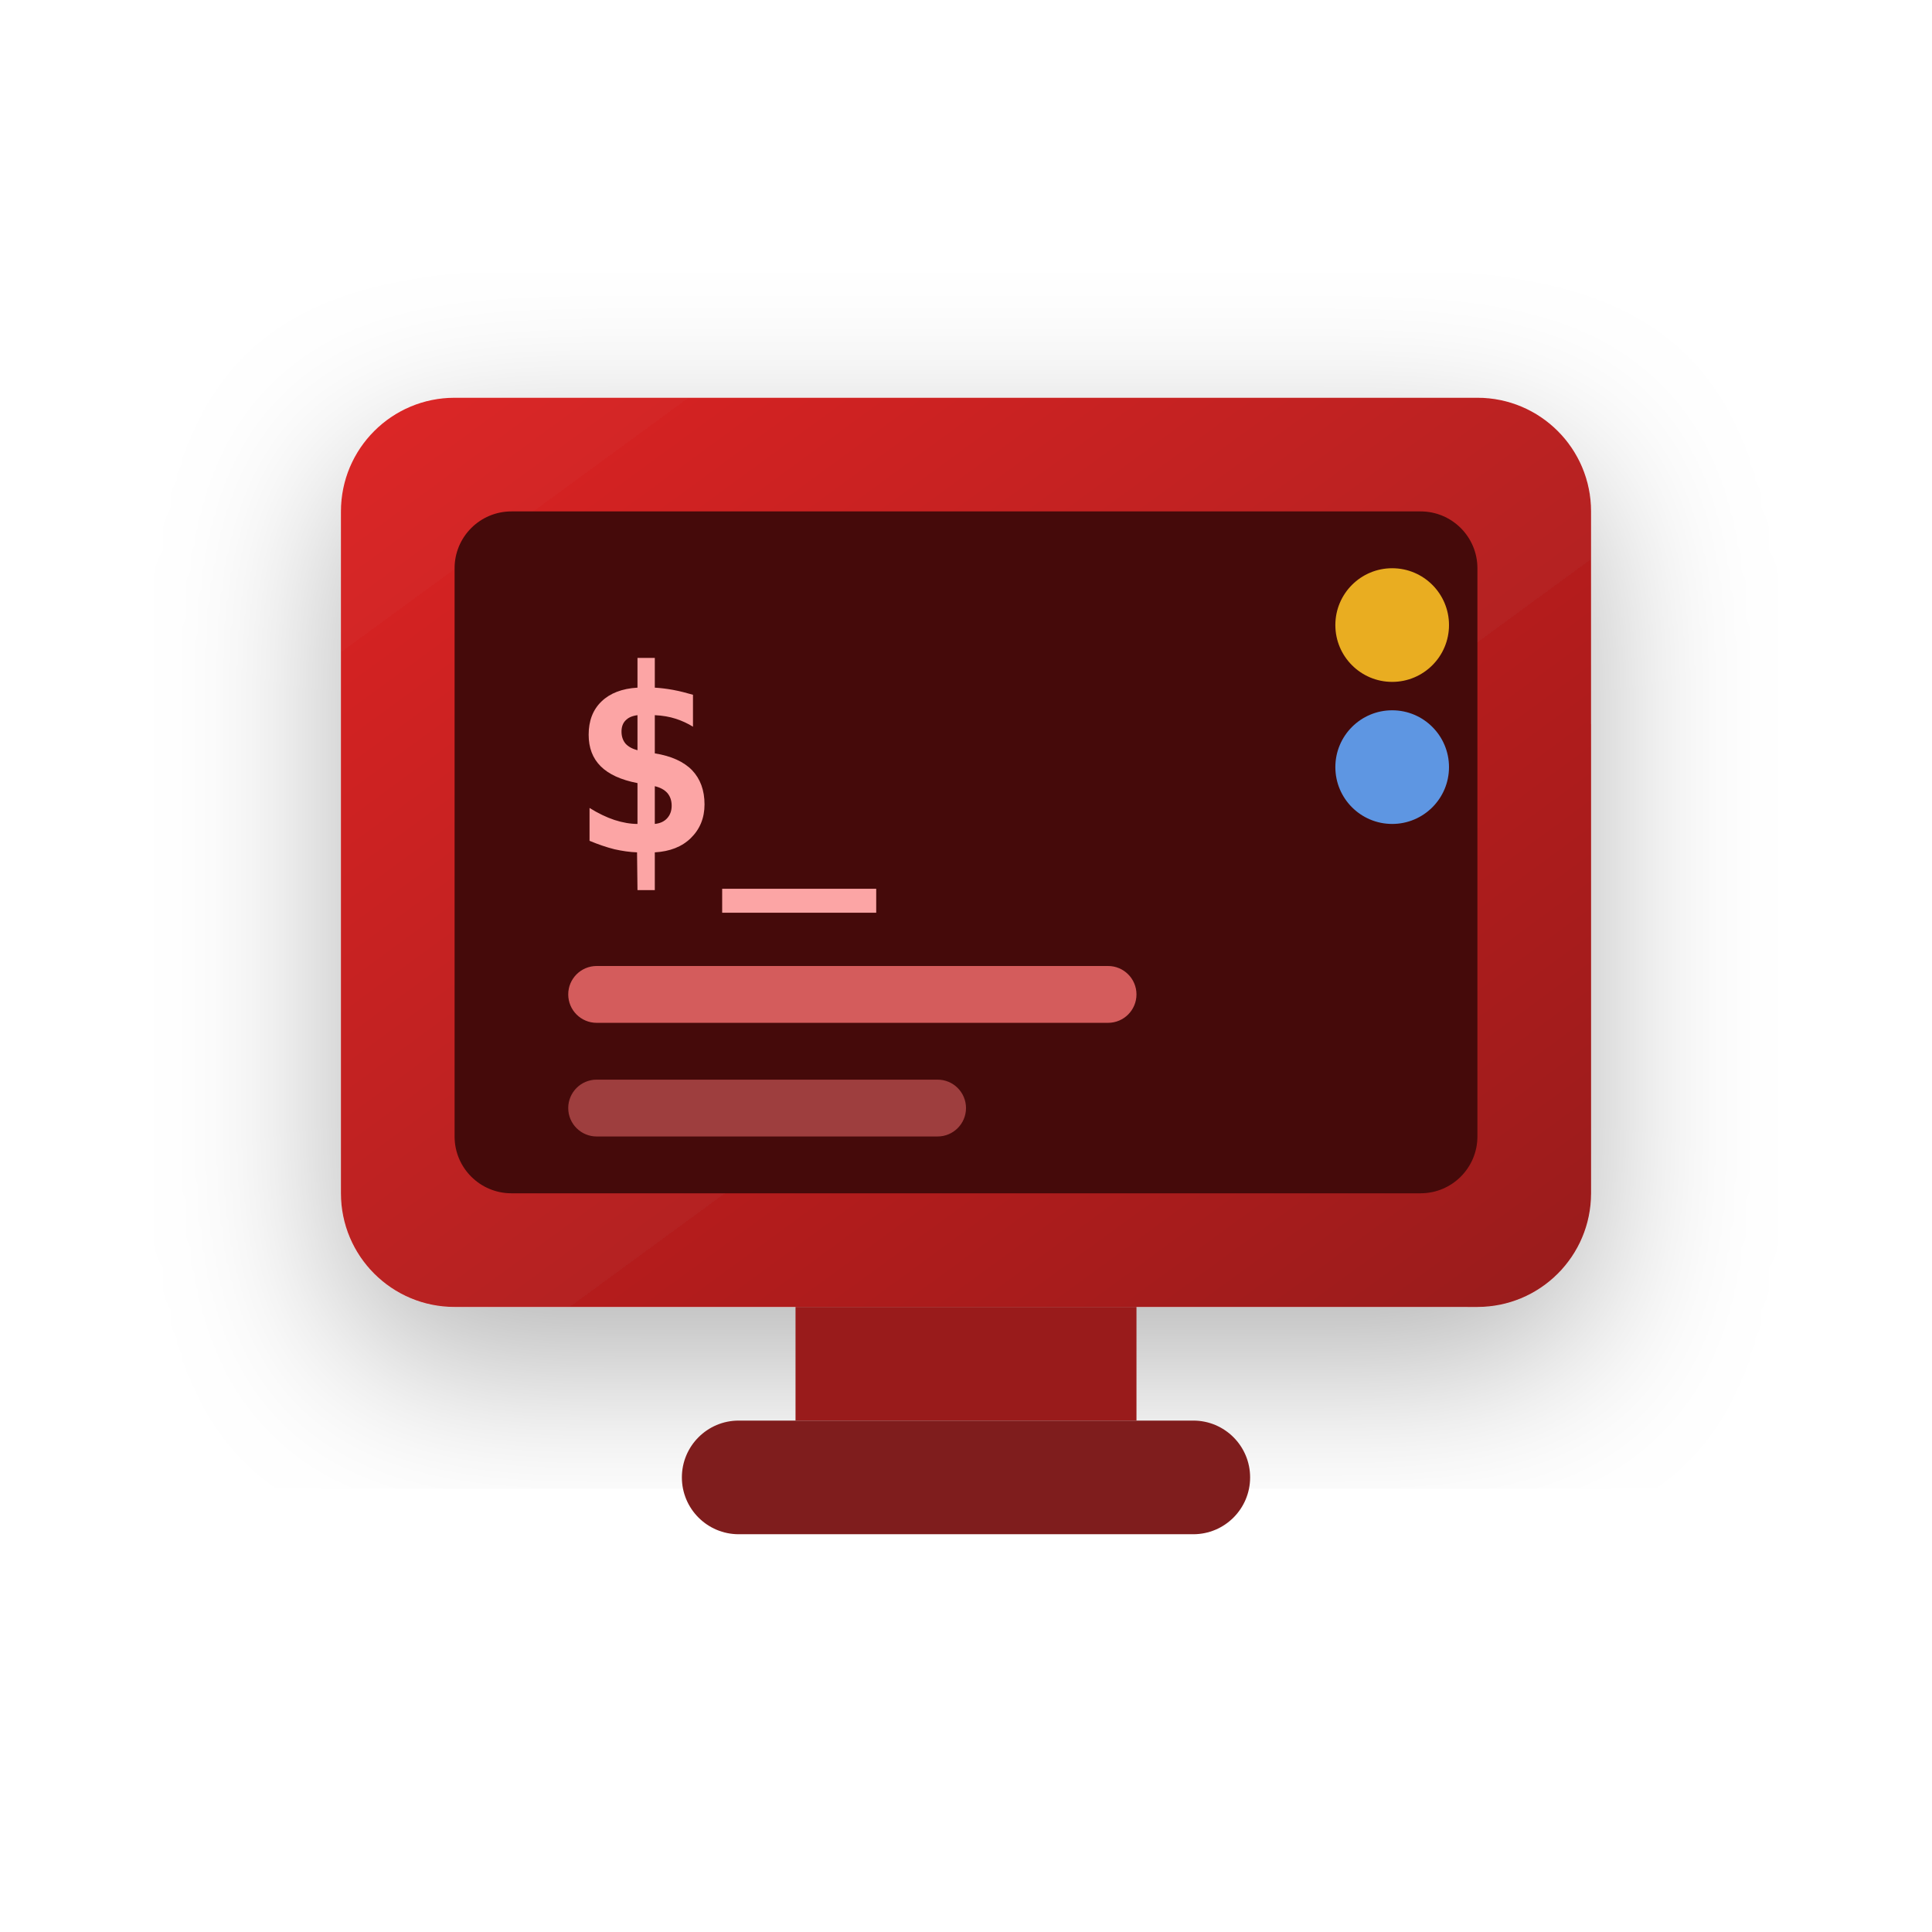
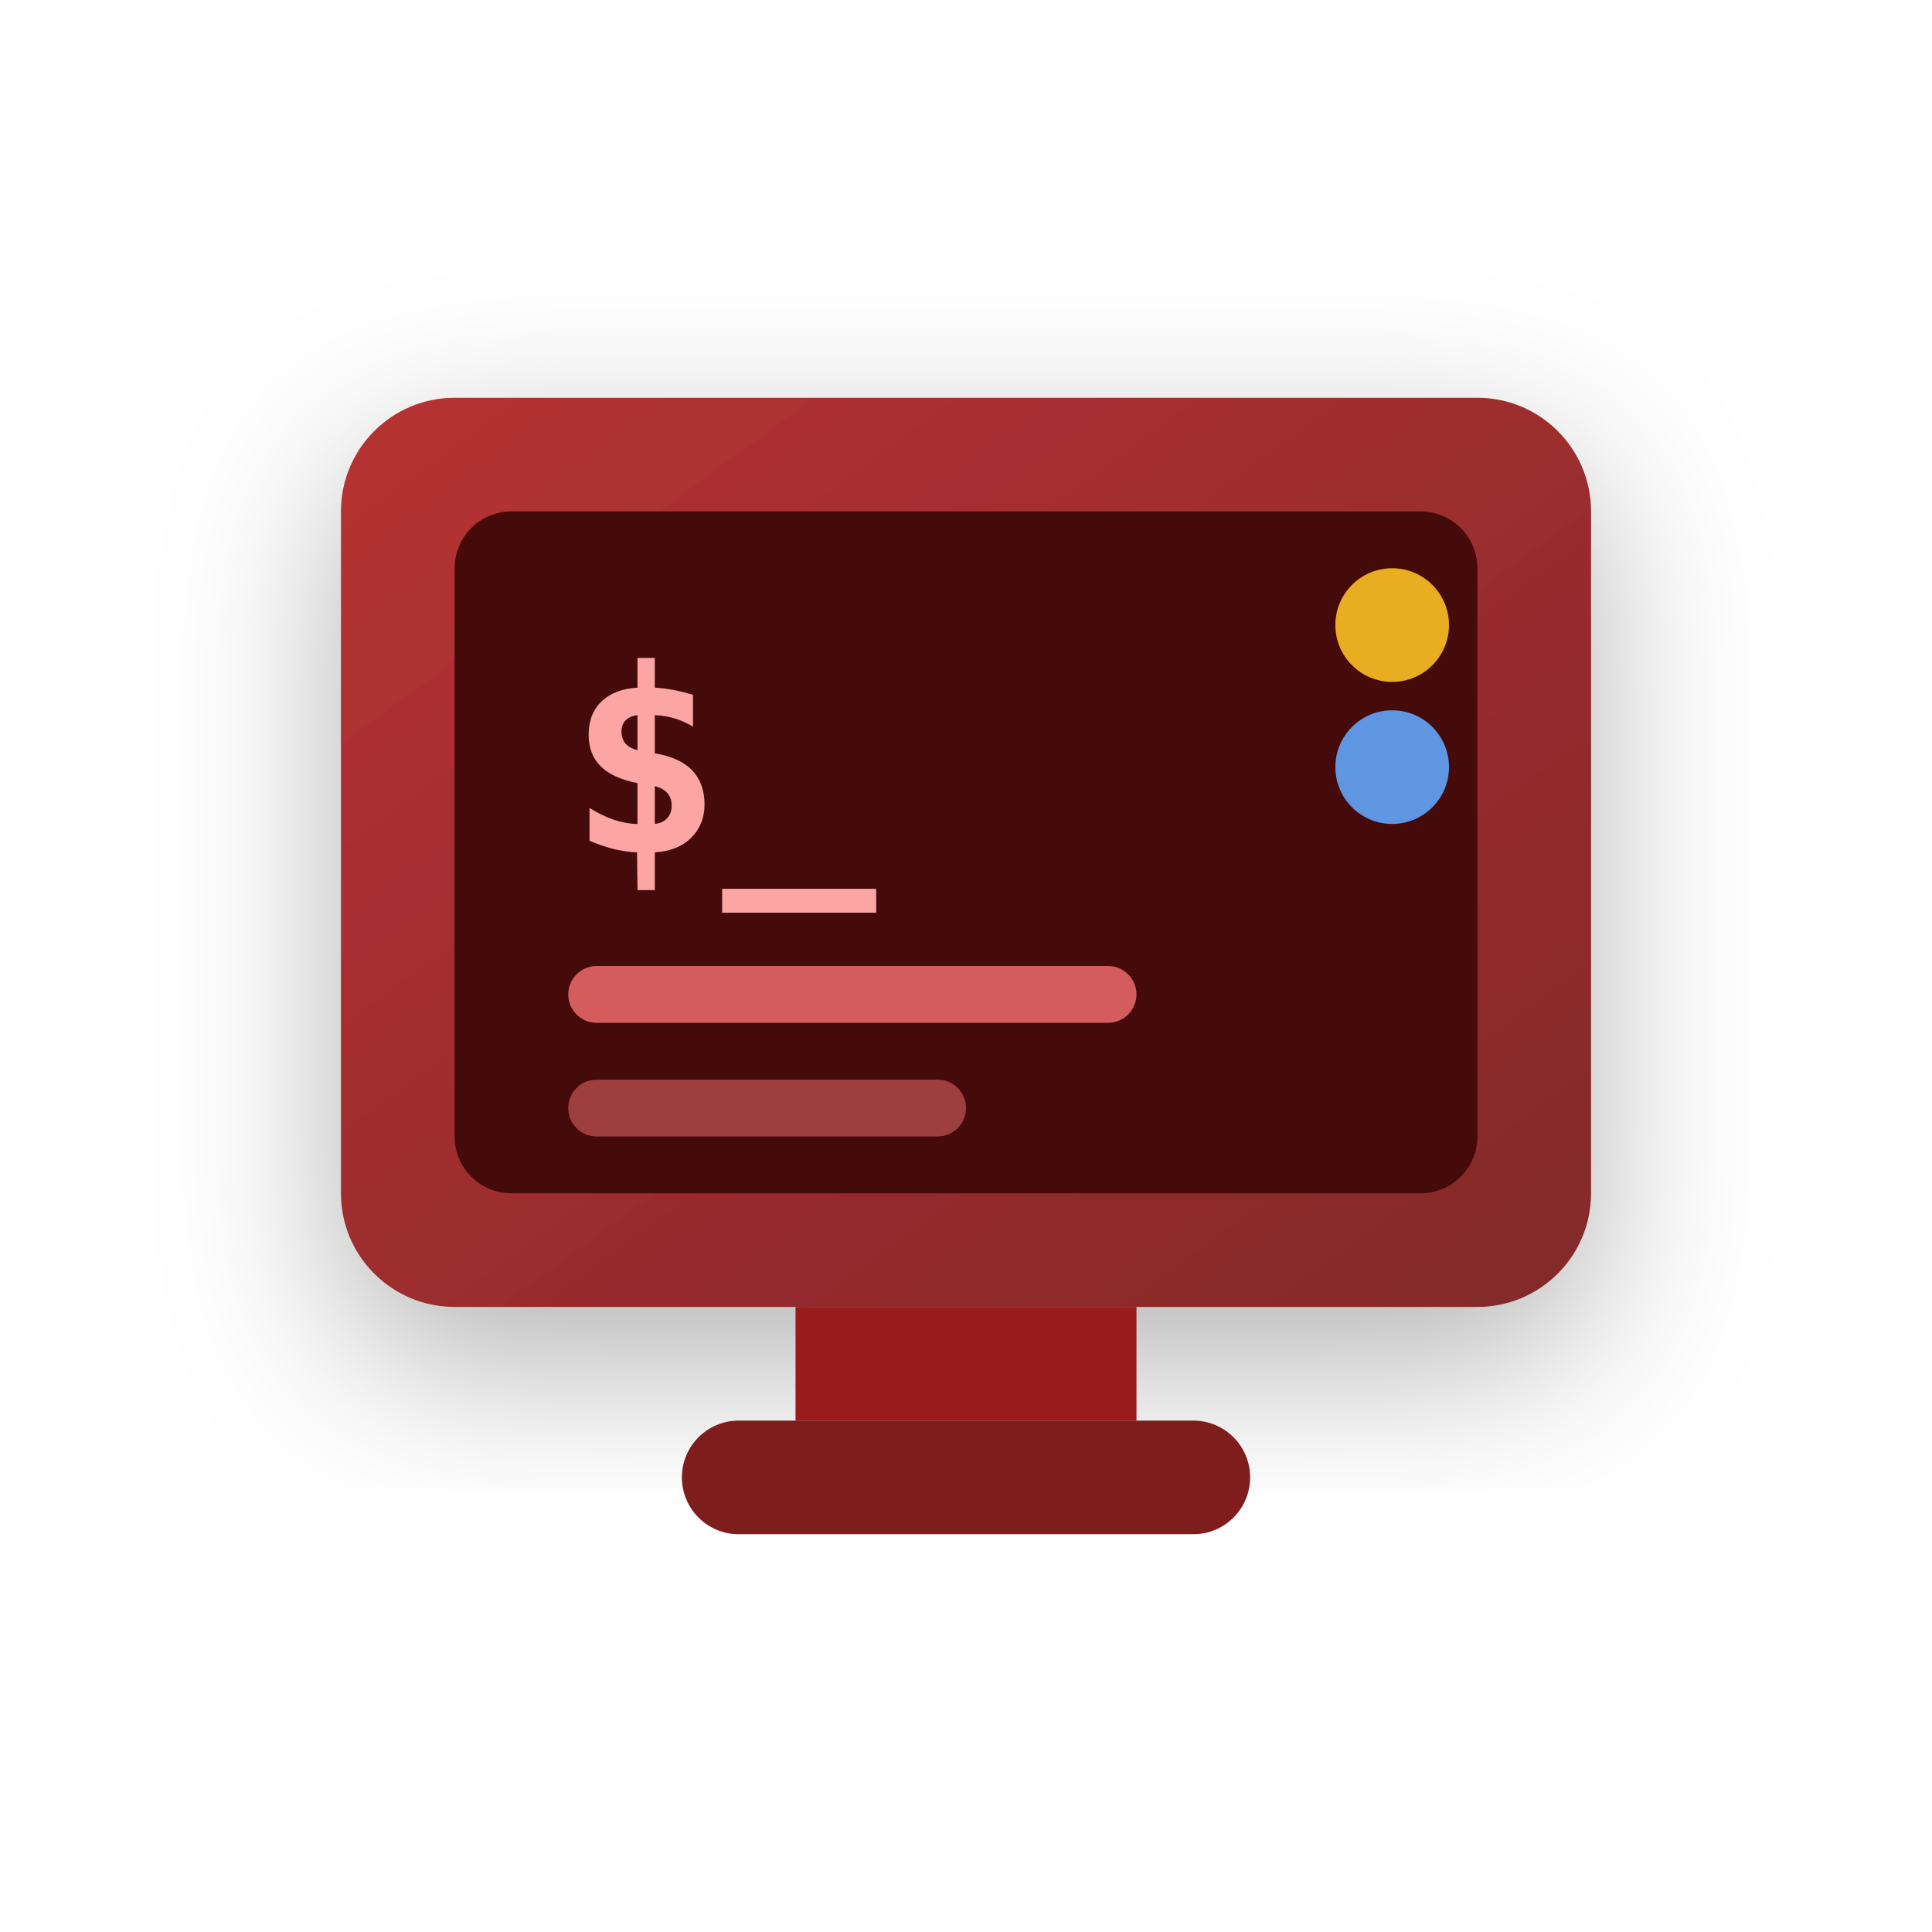
<svg xmlns="http://www.w3.org/2000/svg" viewBox="-2 -2 68 68">
  <defs>
    <linearGradient id="linuxGrad" x1="0%" y1="0%" x2="100%" y2="100%">
-       <stop offset="0%" style="stop-color:#dc2626;stop-opacity:1" />
-       <stop offset="100%" style="stop-color:#991b1b;stop-opacity:1" />
+       <stop offset="0%" style="stop-color:#b63132;stop-opacity:1" />
+       <stop offset="100%" style="stop-color:#83292a;stop-opacity:1" />
    </linearGradient>
    <filter id="linuxShadow" x="-20%" y="-20%" width="140%" height="140%">
      <feDropShadow dx="0" dy="2" stdDeviation="3" flood-opacity="0.3" />
    </filter>
  </defs>
  <rect x="10" y="12" width="44" height="32" rx="4" fill="url(#linuxGrad)" filter="url(#linuxShadow)" />
  <rect x="14" y="16" width="36" height="24" rx="2" fill="#450a0a" />
  <text x="18" y="28" font-family="monospace" font-size="9" fill="#fca5a5" font-weight="bold">$_</text>
  <g fill="#f87171">
    <rect x="18" y="32" width="20" height="2" rx="1" opacity="0.8" />
    <rect x="18" y="36" width="14" height="2" rx="1" opacity="0.5" />
  </g>
  <circle cx="47" cy="20" r="2" fill="#fbbf24" opacity="0.9" />
  <circle cx="47" cy="25" r="2" fill="#60a5fa" opacity="0.9" />
  <rect x="26" y="44" width="12" height="4" fill="#991b1b" />
  <rect x="22" y="48" width="20" height="4" rx="2" fill="#7f1d1d" />
</svg>
